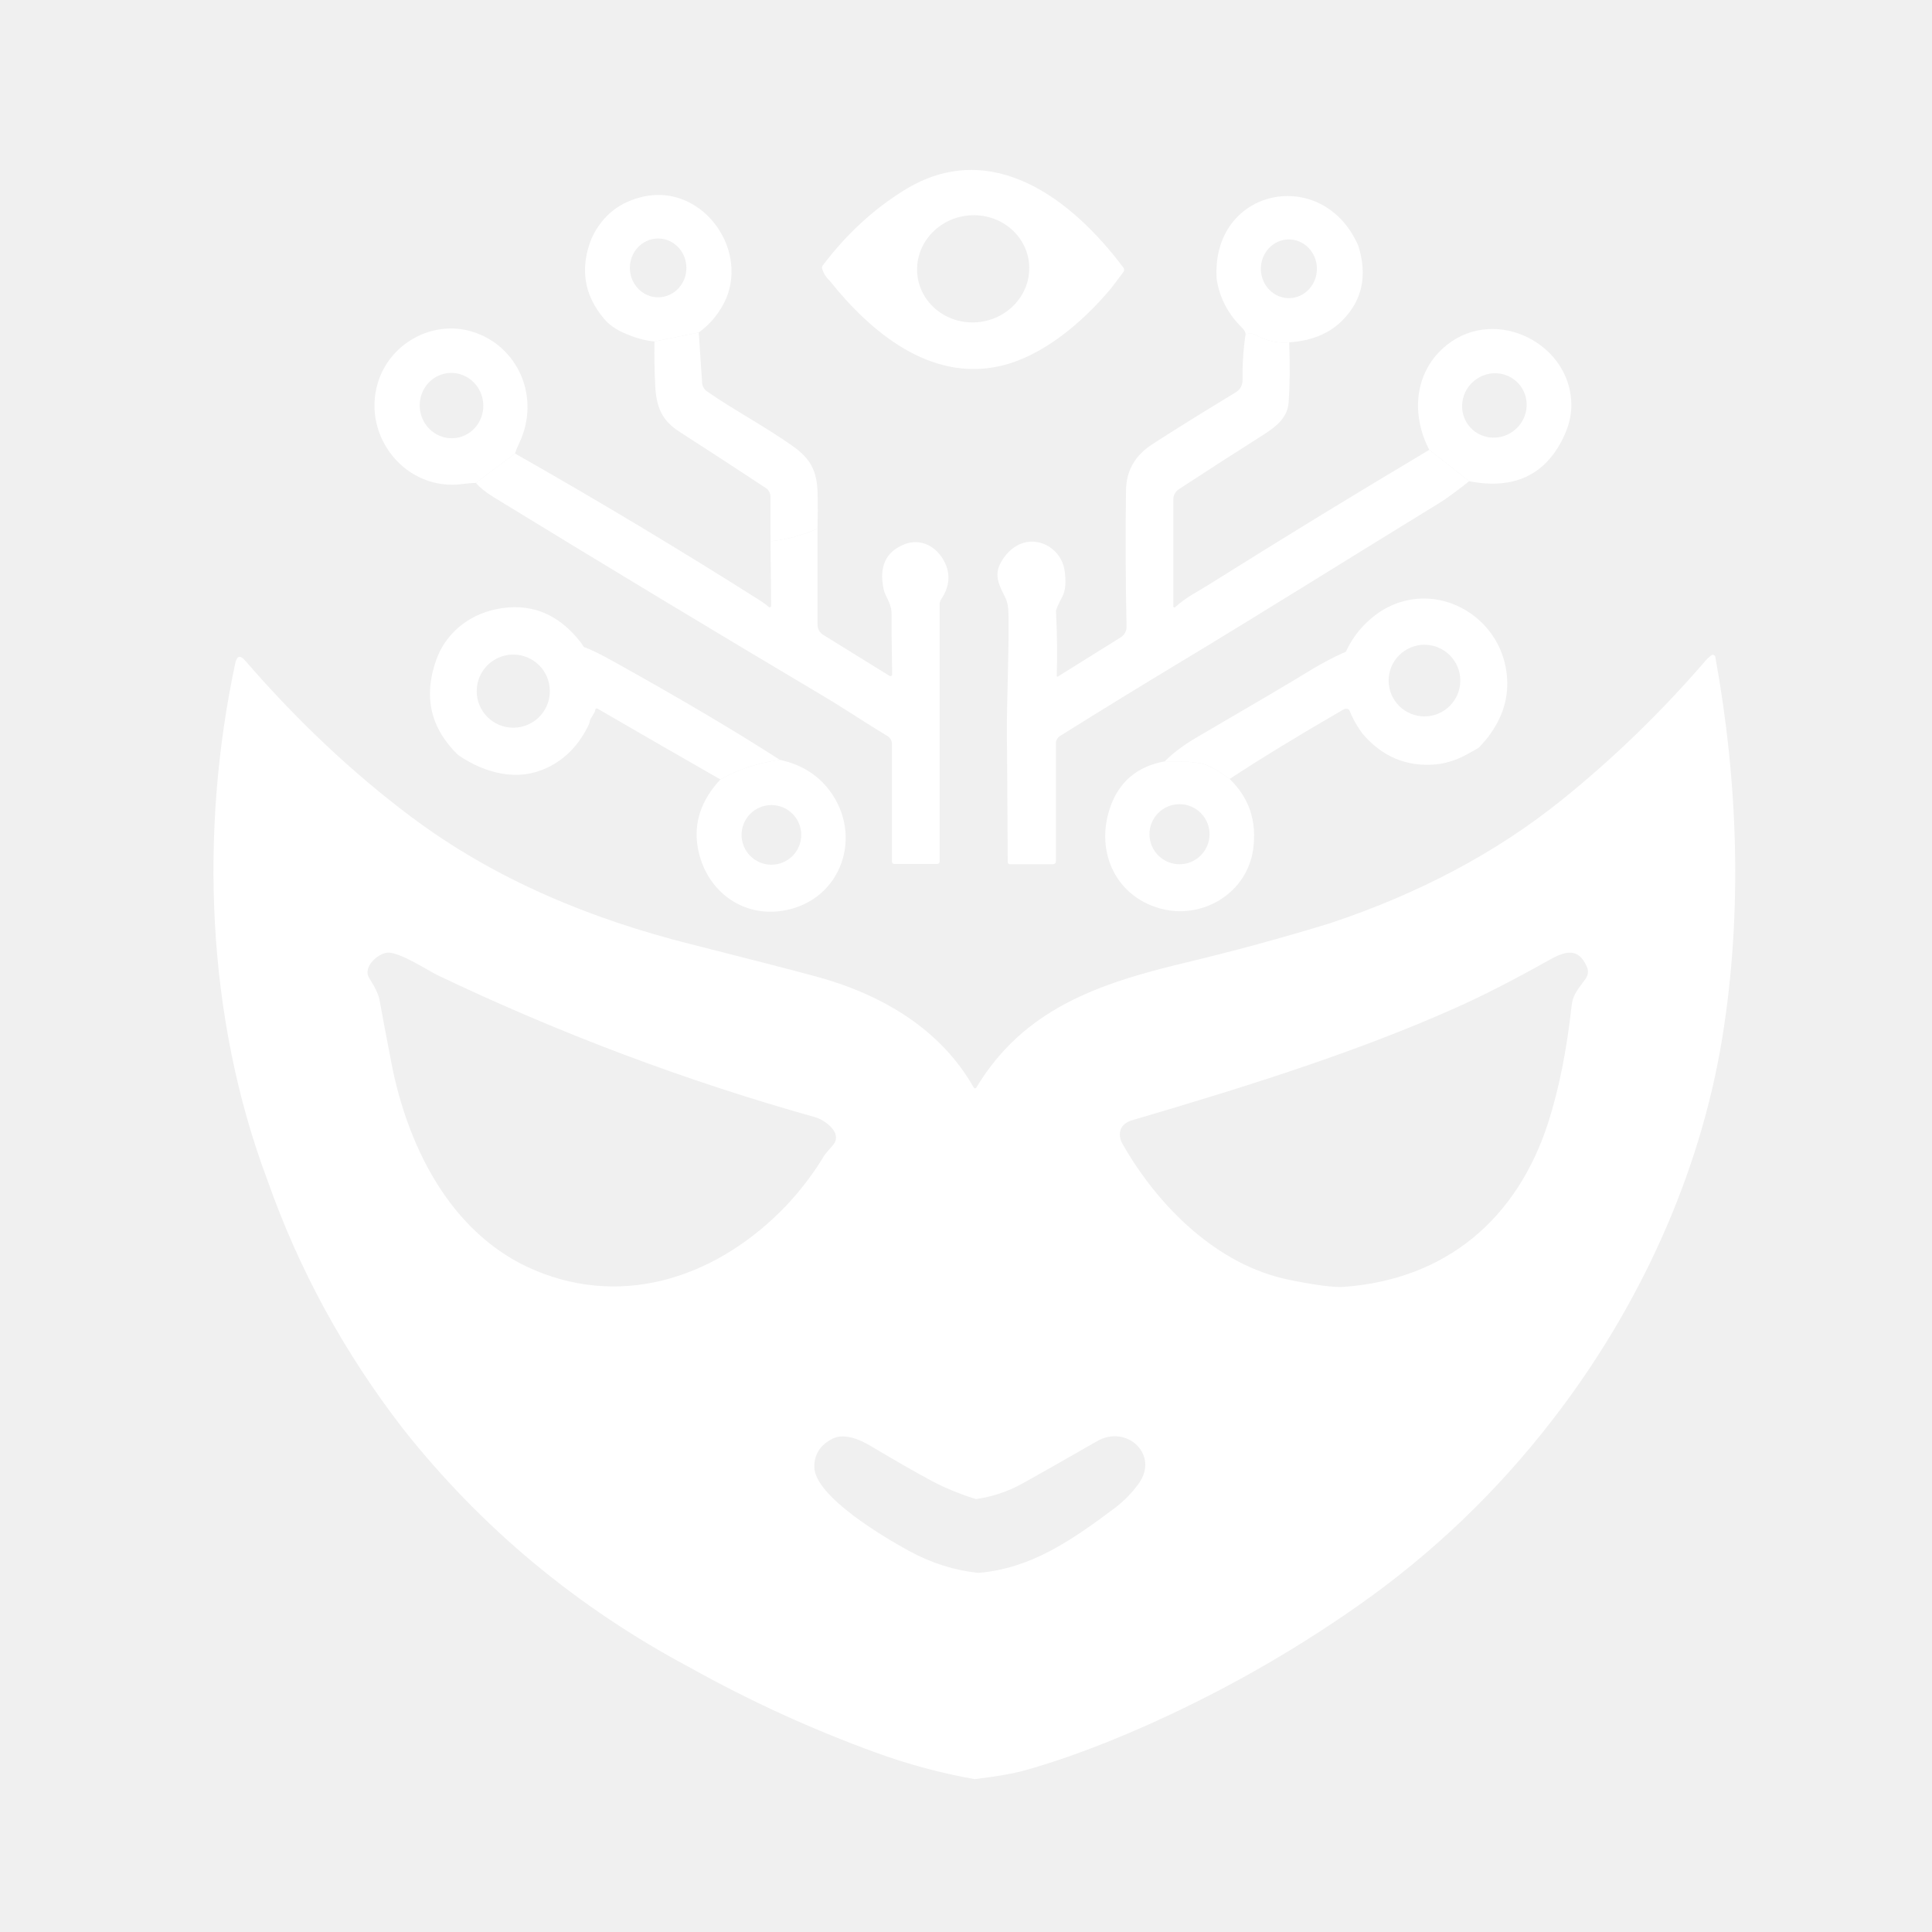
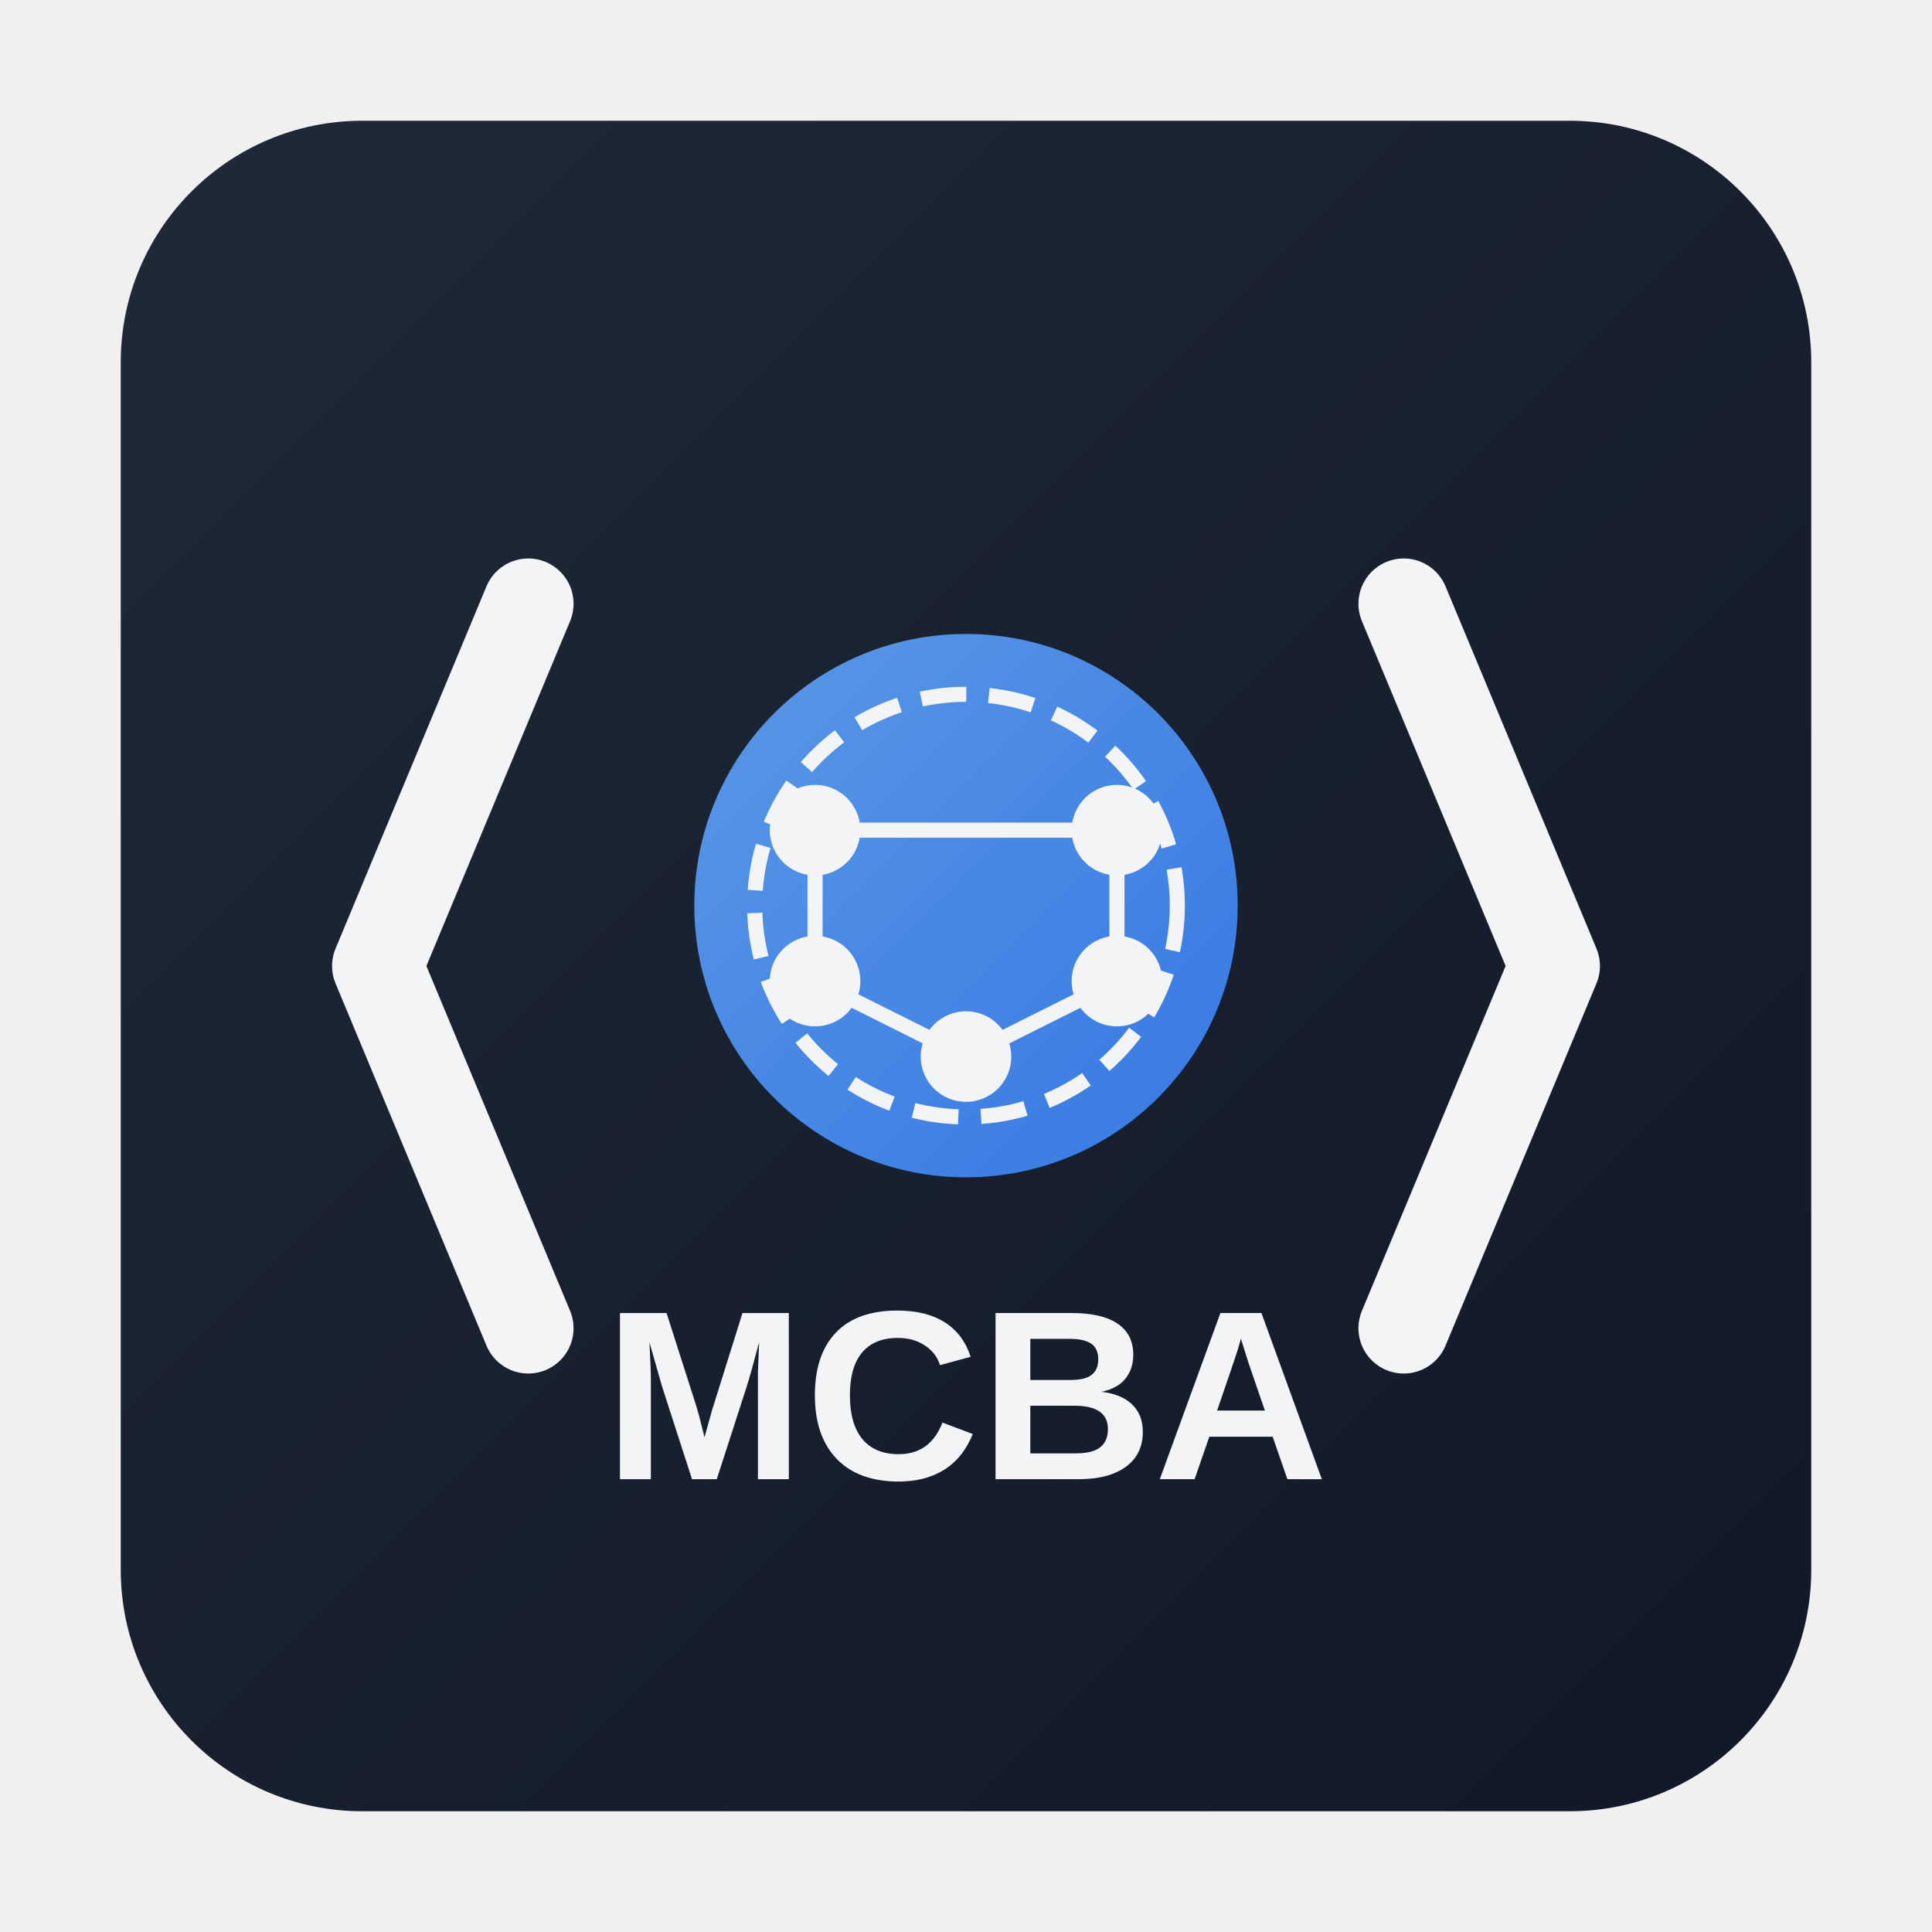
- <svg xmlns="http://www.w3.org/2000/svg" xml:space="preserve" width="512px" height="512px" version="1.1" style="shape-rendering:geometricPrecision; text-rendering:geometricPrecision; image-rendering:optimizeQuality; fill-rule:evenodd; clip-rule:evenodd" viewBox="7650 4500 8000 8000">
+ <svg xmlns="http://www.w3.org/2000/svg" xml:space="preserve" width="512px" height="512px" version="1.1" viewBox="0 0 256 256">
  <defs>
-     <style type="text/css">
-    
-     .fil0 {fill:white}
-     .fil2 {fill:white;fill-rule:nonzero}
-     .fil1 {fill:transparent;fill-rule:nonzero}
-    
-   </style>
+     <linearGradient id="bgGradient" x1="0%" y1="0%" x2="100%" y2="100%">
+       <stop offset="0%" stop-color="#1F2937" />
+       <stop offset="100%" stop-color="#111827" />
+     </linearGradient>
+     <linearGradient id="highlightGradient" x1="0%" y1="0%" x2="100%" y2="100%">
+       <stop offset="0%" stop-color="#60A5FA" />
+       <stop offset="100%" stop-color="#3B82F6" />
+     </linearGradient>
  </defs>
-   <g id="Layer_x0020_1">
-     <g id="_1795322293696">
-       <path class="fil1" d="M15657.84 8267.42c0,2190 -1775.34,3965.34 -3965.35,3965.34 -2190,0 -3965.35,-1775.34 -3965.35,-3965.34 0,-2190.01 1775.35,-3965.35 3965.35,-3965.35 2190.01,0 3965.35,1775.34 3965.35,3965.35z" />
-       <path class="fil2" d="M11910.24 5583.59c-15.56,-121.43 -131.46,-206.72 -258.74,-190.45 -127.27,16.33 -217.86,128.04 -202.36,249.53 15.58,121.43 131.46,206.72 258.72,190.47 127.28,-16.35 217.9,-128.06 202.37,-249.55zm340.89 109.84c-119.2,142.66 -286.14,284.32 -463.86,323.06 -286.64,62.5 -531.04,-139.67 -701.79,-354.15 -14.8,-13.8 -25.11,-30.09 -30.92,-48.71 -1.67,-5.31 -0.84,-10.31 2.64,-14.8 96.6,-128 208.67,-231.59 336.36,-310.89 360.46,-223.47 696.3,37.24 908.29,320.56 4,5.14 4,12.46 0,17.77l-50.72 67.18z" />
-       <path class="fil2" d="M10376.06 5731.01c64.63,-0.5 116.7,-55.34 116.19,-122.52 -0.5,-67.18 -53.19,-121.38 -117.9,-120.88 -64.66,0.5 -116.7,55.36 -116.2,122.53 0.51,67.18 53.21,121.37 117.91,120.87zm282.1 1.99c-25.74,59.19 -64,107.09 -114.87,143.83l-183.37 37.07c-37.74,-2.98 -79.81,-14.62 -126.37,-35.08 -34.42,-15.12 -61.68,-34.58 -82.13,-58.69 -84.14,-99.42 -101.09,-210.99 -51.06,-334.83 44.08,-93.63 116.9,-150.98 218.31,-172.1 233.76,-48.54 425.64,206.16 339.5,419.8z" />
-       <path class="fil2" d="M12988.29 5734.5c64.06,-0.67 115.43,-55.7 114.76,-122.75 -0.65,-67.13 -53.21,-120.98 -117.33,-120.31 -64.06,0.67 -115.45,55.69 -114.76,122.75 0.67,67.12 53.19,120.98 117.33,120.31zm286.17 -216.97c38.43,123.03 16.64,225.94 -65.49,308.74 -54.03,54.71 -127.69,85.14 -220.63,91.28 -46.08,4.67 -90.96,-5 -134.84,-28.75 -17.46,-9.49 -26.76,-8.49 -45.73,-5.16 -0.5,-8.49 -5.14,-16.96 -13.63,-25.28 -58.19,-56.68 -93.61,-123.86 -106.07,-201.5 -25.78,-379.41 439.92,-475.2 586.39,-139.34z" />
-       <path class="fil2" d="M9535.88 6313.78c72.2,-8.66 123.4,-76.01 114.47,-150.17 -9.03,-74.14 -74.87,-127.33 -146.99,-118.55 -72.2,8.67 -123.42,76 -114.47,150.18 9.01,74.13 74.85,127.34 146.99,118.54zm246.59 64.17l-162.1 121.54c-17.46,0.48 -35.73,2.15 -54.53,4.64 -233.78,31.93 -416.82,-194.87 -352.14,-416.15 48.38,-165.76 225.79,-263.53 388.38,-215.65 193.54,57.04 288.63,274.18 197.21,464.05 -6.83,14.28 -12.48,28.08 -16.81,41.57z" />
-       <path class="fil2" d="M13937.31 6087.54c-49.33,-53.6 -133.78,-56.26 -188.73,-5.8 -54.95,50.46 -59.45,134.92 -10.03,188.55 49.33,53.6 133.8,56.26 188.74,5.8 54.95,-50.45 59.43,-134.92 10.01,-188.56zm-203.62 405.12l-165.43 -129.85c-78.32,-150.64 -60.36,-329.2 73.98,-435.28 205.18,-161.94 516.76,-1.82 514.44,253.23 -0.52,43.55 -11.98,88.11 -34.44,133.83 -75.98,154.29 -205.49,213.65 -388.55,178.06z" />
-       <path class="fil2" d="M10543.28 5876.83l14.14 208.32c0.98,14.3 8.32,27.43 20.13,35.59 115.04,79.48 238.9,144.31 352.96,224.96 74.17,52.35 102.93,100.93 105.09,199.34 1.01,48.72 0.84,96.6 -0.52,143.98 -63,28.1 -127.84,45.56 -194.52,52.04l-0.33 -184.87c0,-14.3 -7.13,-27.44 -18.95,-35.25 -106.42,-70.32 -226.61,-148.64 -360.44,-234.93 -69.84,-45.22 -93.13,-100.59 -97.6,-187.38 -3.16,-59.34 -4.16,-121.02 -3.32,-184.71l183.37 -37.07z" />
-       <path class="fil2" d="M12988.35 5917.55c3.47,97.27 2.65,180.57 -2.51,249.9 -4.31,58.36 -45.73,95.43 -102.58,131.66 -120.2,76.32 -237.25,151.63 -350.81,225.96 -15.96,10.48 -23.94,25.11 -23.94,44.22l0 441.93c0,3.82 4.48,5.81 7.32,3.15 42.05,-39.39 96.27,-66.17 136.18,-91.27 302.43,-190.04 607.84,-376.75 916.27,-560.31l165.43 129.85c-56.37,44.24 -97.27,73.99 -122.55,89.45 -357.46,218.81 -722.92,448.57 -1091.19,670.21 -135.16,81.32 -295.28,179.57 -480.01,294.79 -11.12,6.82 -17.79,18.94 -17.79,31.92l0 486.8c0,8.49 -4.31,12.8 -12.78,12.8l-176.4 0c-6.65,0 -9.98,-3.32 -10.15,-9.97 -1.84,-297.43 -2.67,-450.06 -2.82,-457.89 -4.34,-173.9 8.97,-378.41 5.81,-570.94 -0.33,-16.31 -2.33,-43.23 -12.31,-63.52 -24.42,-49.55 -47.52,-89.44 -22.6,-140.32 26.77,-54.38 80.63,-99.42 144.81,-92.6 62.69,6.65 114.56,56.37 123.2,122.69 5.81,45.56 2.68,79.98 -9.47,103.42 -18.11,34.58 -27.1,55.19 -26.77,61.67 4.83,100.59 5.81,189.38 2.99,266.36 -0.16,4.83 1.84,5.82 5.81,3.33l259.54 -161.94c15.14,-9.47 24.11,-26.26 23.77,-44.22 -4.16,-202.02 -4.81,-390.72 -2.17,-565.96 1.19,-79.98 37.6,-143.16 108.91,-189.2 89.62,-58.02 204.67,-129.7 345.5,-214.98 19.11,-11.63 28.61,-29.76 28.25,-54.36 -0.98,-63.02 3.16,-125.2 12.48,-186.55 18.96,-3.33 28.27,-4.33 45.73,5.16 43.91,23.76 88.78,33.42 134.84,28.75z" />
-       <path class="fil2" d="M9782.47 6377.94c344.33,195.36 683.51,398.69 1017.19,610.18 12.63,7.99 23.61,16.29 33.08,25.11 3.83,3.66 10.33,0.84 10.33,-4.49l-2.51 -267.68c66.68,-6.48 131.52,-23.94 194.52,-52.04l0.17 396.7c0,19.11 8.15,33.58 24.46,43.72l273.66 169.25c4.83,2.99 10.81,-0.5 10.81,-6.15 -2.15,-136.17 -2.99,-219.79 -2.5,-250.9 0.67,-43.38 -25.59,-68.31 -32.73,-102.08 -19.96,-92.44 8.3,-154.12 84.6,-185.21 66.84,-27.1 132.87,6.48 165.95,69.5 27.42,52.19 23.27,104.73 -12.31,157.61 -4.16,6.31 -6.48,13.97 -6.48,21.62l0 1064.57c0,5.48 -4.31,9.81 -9.81,9.81l-177.06 0c-6.99,0 -10.5,-3.49 -10.5,-10.31l0 -486.82c0,-13.13 -6.98,-25.42 -18.27,-32.41 -87.31,-52.21 -179.25,-114.22 -262.71,-163.78 -454.87,-270.33 -910.77,-545.34 -1367.5,-824.99 -32.74,-20.11 -57.52,-39.9 -74.5,-59.68l162.12 -121.53z" />
-       <path class="fil2" d="M10185.83 7236.51c-53.36,-29.77 -93.26,-49.05 -119.71,-57.86 6.48,83.64 1.32,160.6 -15.47,230.61 -37.74,81.63 -93.1,139.5 -166.1,173.73 -55.69,26.11 -114.87,33.6 -177.22,22.28 -58.69,-10.64 -115.54,-35.08 -170.93,-73.14 6.98,28.75 29.44,54.68 67.51,77.97 191.69,117.53 409,24.11 509.25,-163.27 1.34,-11.81 5.33,-15.79 12.13,-11.96 167.94,97.58 337.2,195.18 507.61,292.62 71.99,-41.07 154.14,-68.16 246.24,-81.15 -183.73,-118.53 -414.83,-255.04 -693.31,-409.83z" />
-       <path class="fil2" d="M13649.06 7611.44c-117.38,11.15 -215.32,-29.42 -293.95,-122.04 -67.16,-90.29 -90.62,-195.18 -70.49,-314.4 -68.18,23.12 -141.49,59.02 -219.98,107.41 -64.67,39.91 -215.46,128.86 -452.38,266.86 -60.03,34.92 -106.26,69.33 -139.02,103.25 79.32,-0.33 132.2,3.32 158.61,10.79 26.78,7.48 63.37,28.27 109.75,62.2 128.02,-83.97 283.98,-179.23 467.85,-285.64 19.12,-11.14 32.09,-3.67 38.58,22.1 47.21,71.66 94.44,120.21 141.65,145.49 167.44,90.11 309.74,69.5 426.96,-62.02 -66.66,39.73 -122.53,61.85 -167.59,66.01z" />
-       <path class="fil2" d="M10967.76 7957.09c0,-68.16 -55.36,-123.53 -123.53,-123.53 -68.16,0 -123.55,55.36 -123.55,123.53 0,68.17 55.39,123.53 123.55,123.53 68.16,0 123.53,-55.36 123.53,-123.53zm-88.61 -310.74c86.27,18.46 154.29,59.86 203.65,124.2 143.83,186.71 53.55,455.72 -183.7,499.28 -178.58,32.76 -329.52,-85.96 -359.97,-261.36 -17.46,-101.08 13.8,-194.68 93.78,-280.97 71.99,-41.07 154.14,-68.16 246.24,-81.15z" />
-       <path class="fil2" d="M12658.47 7954.27c0,-68.67 -55.7,-124.37 -124.36,-124.37 -68.67,0 -124.37,55.7 -124.37,124.37 0,68.67 55.7,124.37 124.37,124.37 68.66,0 124.36,-55.7 124.36,-124.37zm-185.23 -301.78c79.32,-0.33 132.2,3.33 158.61,10.81 26.78,7.49 63.37,28.27 109.75,62.18 80.98,77.97 113.55,175.07 97.43,291.13 -24.77,179.07 -203,286.47 -368.79,249.22 -195.68,-43.89 -287.62,-234.75 -223.62,-421.63 36.75,-107.07 112.24,-170.93 226.61,-191.71z" />
-       <path class="fil2" d="M14214.58 8554.49c-29.99,41.57 -51.63,63.63 -56.57,107.76 -20.57,187.05 -53.14,349.45 -97.5,486.98 -128.54,398.08 -422.07,648.33 -845.85,679.4 -40.49,2.99 -115.9,-6.65 -226.26,-29.14 -299.94,-60.86 -543.32,-305.52 -689.45,-561.33 -25.5,-44.78 -9.41,-85.28 38.15,-99.2 482.27,-141.84 933.26,-283.67 1342.7,-466.64 108.82,-48.63 236.75,-113.97 383.49,-196.24 65.58,-36.64 122.14,-56.14 157.91,28.07 7.28,17.14 5.14,33.84 -6.63,50.35zm-4950.04 314.09c-14.55,-74.35 -28.91,-150.4 -43.07,-228.19 -4.07,-22.27 -18.2,-52.27 -42.4,-90.19 -29.79,-46.29 38.78,-105.4 78.62,-105.63 51.65,-0.22 171.61,77.99 201.38,92.13 506.06,241.9 1028.63,438.56 1567.66,589.83 36.42,10.31 115.71,64.48 72.43,115.06 -21.86,25.5 -33.01,38.57 -33.66,39.43 -45.63,76.06 -99.2,146.76 -160.68,212.1 -274.66,286.88 -660.96,425.71 -1038.9,267.38 -357.37,-149.98 -538.19,-530.91 -601.4,-891.92zm3101.48 1773.34c-28.29,39.63 -62.76,74.77 -103.7,105.4 -179.53,134.36 -344.51,247.26 -561.11,265.69 -99.85,-10.5 -195.61,-40.94 -287.33,-91.06 -96.84,-52.92 -392.93,-225.61 -392.06,-349.23 0.21,-51.84 25.69,-90.41 76.04,-115.67 48.85,-24.44 115.06,4.9 157.91,30.62 109.27,65.14 194.33,113.76 255.38,146.12 53.79,28.29 113.76,52.92 180.2,73.7 68.98,-10.07 133.68,-31.93 193.9,-65.36 67.05,-37.25 169.68,-95.54 307.64,-174.6 122.77,-70.48 257.53,55.7 173.12,174.4zm2386.75 -3421.77c-1.3,-7.28 -9.87,-10.94 -16.08,-6.65 -8.77,6 -16.7,13.28 -24.2,22.07 -183.62,212.76 -382.21,405.15 -595.82,577.2 -270.16,217.45 -590.47,387.58 -960.92,510.76 -198.17,60.64 -398.28,115.06 -600.54,163.48 -362.93,86.77 -668.24,193.68 -862.57,516.55 -2.36,4.07 -8.16,4.07 -10.49,0 -139.06,-245.53 -385.23,-387.79 -655.59,-460.85 -105.42,-28.49 -278.75,-73.04 -520,-134.12 -403.85,-101.76 -804.51,-263.51 -1157.16,-528.55 -240.82,-181.05 -468.76,-395.72 -683.89,-644.24 -20.77,-24.22 -34.7,-20.79 -41.33,10.49 -148.47,695.88 -120.41,1467.61 133.47,2141.21 130.48,371.07 317.95,714.51 562.41,1030.32 324.59,409.87 720.53,738.95 1187.8,987.7 246.6,137.53 502.83,254.75 768.93,351.59 135.64,49.27 272.12,85.92 409.44,109.91 91.27,-10.94 161.75,-23.37 211.68,-37.49 151.04,-42.64 315.37,-103.49 493.19,-182.13 308.33,-136.68 600.77,-301.66 877.15,-494.91 310.02,-216.6 581.04,-475.62 813.08,-776.86 353.52,-457.66 608.25,-1008.48 700.61,-1580.53 84.41,-522.55 64.06,-1062.04 -29.14,-1574.94z" />
-       <path class="fil2" d="M9926.75 7361.86c0,-83.69 -67.7,-151.39 -151.39,-151.39 -83.69,0 -151.41,67.7 -151.41,151.39 0,83.71 67.72,151.4 151.41,151.4 83.69,0 151.39,-67.7 151.39,-151.4zm179.73 -109.9c6.85,88.44 1.39,169.87 -16.37,243.88 -39.93,86.35 -98.47,147.55 -175.66,183.76 -58.92,27.6 -121.5,35.53 -187.45,23.55 -62.07,-11.24 -122.21,-37.09 -180.76,-77.36 -113.61,-110.6 -143.68,-241.6 -90.04,-393.01 38.17,-107.61 130.83,-185.34 246.18,-209.78 141.19,-29.72 258.83,16.18 352.91,137.68 12.31,16.01 29.37,46.42 51.19,91.27z" />
-       <path class="fil2" d="M13696.75 7318.15c0,-81.9 -66.46,-148.36 -148.35,-148.36 -81.89,0 -148.36,66.46 -148.36,148.36 0,81.89 66.47,148.34 148.36,148.34 81.89,0 148.35,-66.45 148.35,-148.34zm76.52 277.95c-69.58,41.47 -127.88,64.54 -174.9,68.89 -122.49,11.63 -224.7,-30.7 -306.73,-127.35 -70.12,-94.21 -94.58,-203.69 -73.58,-328.09 25.51,-59.69 62.97,-110.17 112.77,-151.31 233.72,-193.62 568.58,-10.76 560.26,283.87 -2.6,90.39 -41.81,175.07 -117.81,254.01z" />
-     </g>
-   </g>
+   <rect x="16" y="16" width="224" height="224" rx="32" ry="32" fill="url(#bgGradient)" />
+   <path d="M70 80 L50 128 L70 176" stroke="#F3F4F6" stroke-width="12" stroke-linecap="round" stroke-linejoin="round" fill="none" />
+   <path d="M186 80 L206 128 L186 176" stroke="#F3F4F6" stroke-width="12" stroke-linecap="round" stroke-linejoin="round" fill="none" />
+   <circle cx="128" cy="120" r="36" fill="url(#highlightGradient)" opacity="0.9" />
+   <circle cx="128" cy="120" r="28" fill="none" stroke="#F3F4F6" stroke-width="2" stroke-dasharray="6,3" />
+   <circle cx="108" cy="110" r="6" fill="#F3F4F6" />
+   <circle cx="148" cy="110" r="6" fill="#F3F4F6" />
+   <circle cx="128" cy="140" r="6" fill="#F3F4F6" />
+   <circle cx="108" cy="130" r="6" fill="#F3F4F6" />
+   <circle cx="148" cy="130" r="6" fill="#F3F4F6" />
+   <line x1="108" y1="110" x2="148" y2="110" stroke="#F3F4F6" stroke-width="2" />
+   <line x1="108" y1="110" x2="108" y2="130" stroke="#F3F4F6" stroke-width="2" />
+   <line x1="148" y1="110" x2="148" y2="130" stroke="#F3F4F6" stroke-width="2" />
+   <line x1="108" y1="130" x2="128" y2="140" stroke="#F3F4F6" stroke-width="2" />
+   <line x1="148" y1="130" x2="128" y2="140" stroke="#F3F4F6" stroke-width="2" />
+   <text x="128" y="196" font-family="Arial, sans-serif" font-size="32" font-weight="bold" fill="#F3F4F6" text-anchor="middle">MCBA</text>
</svg>
